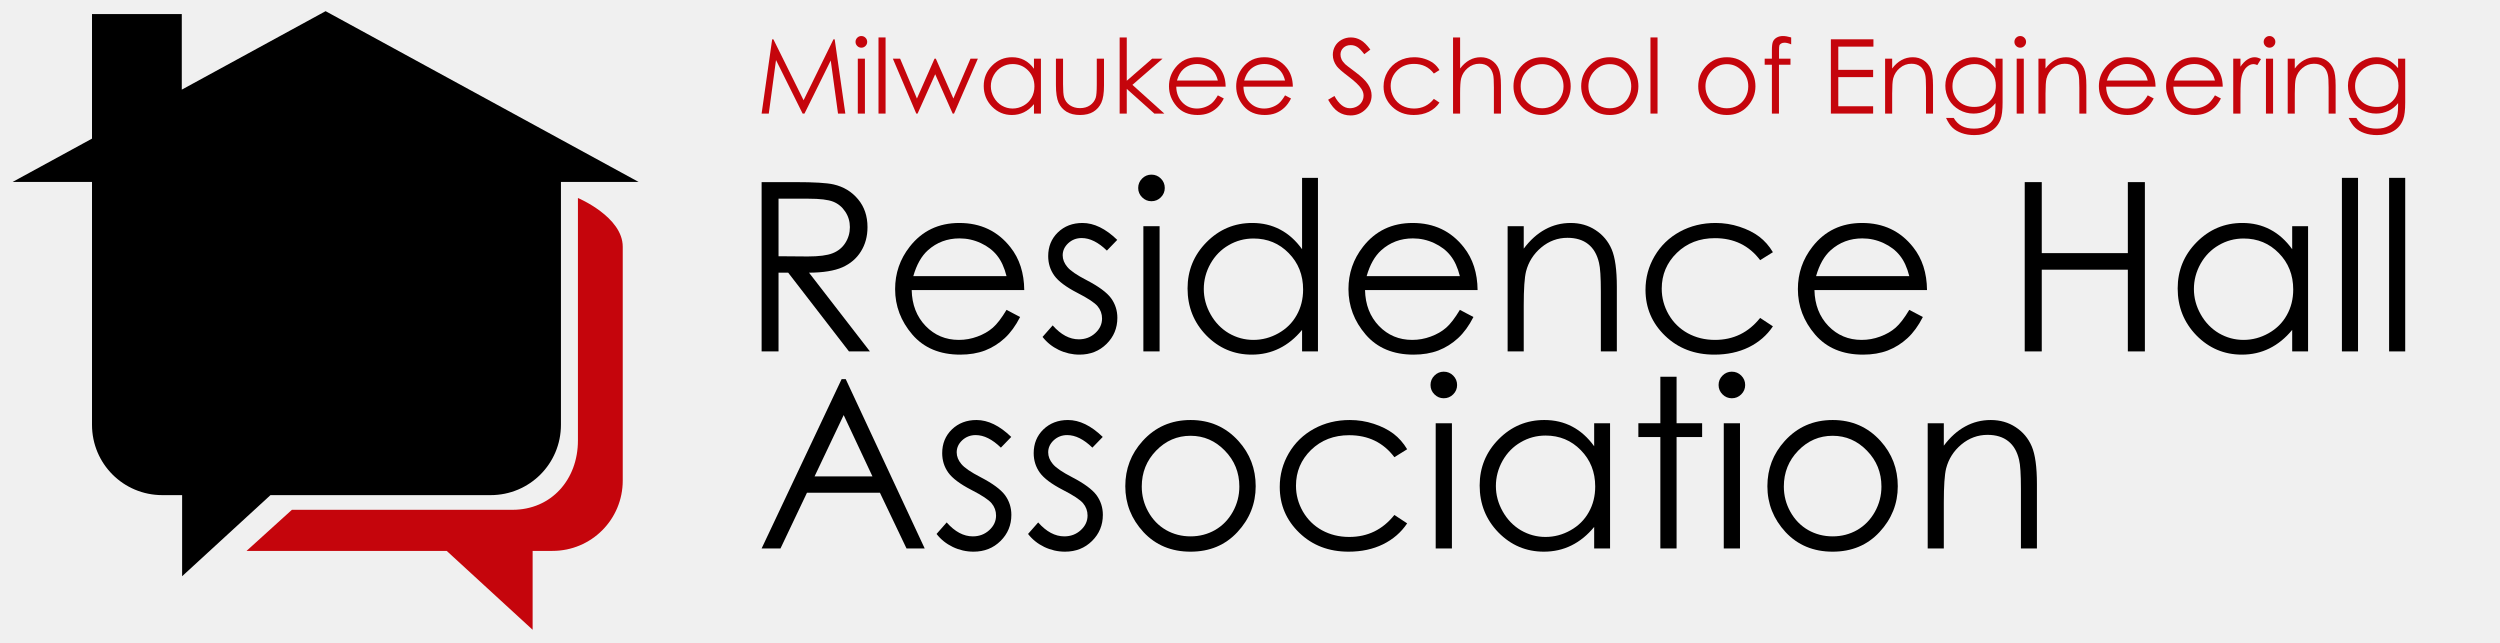
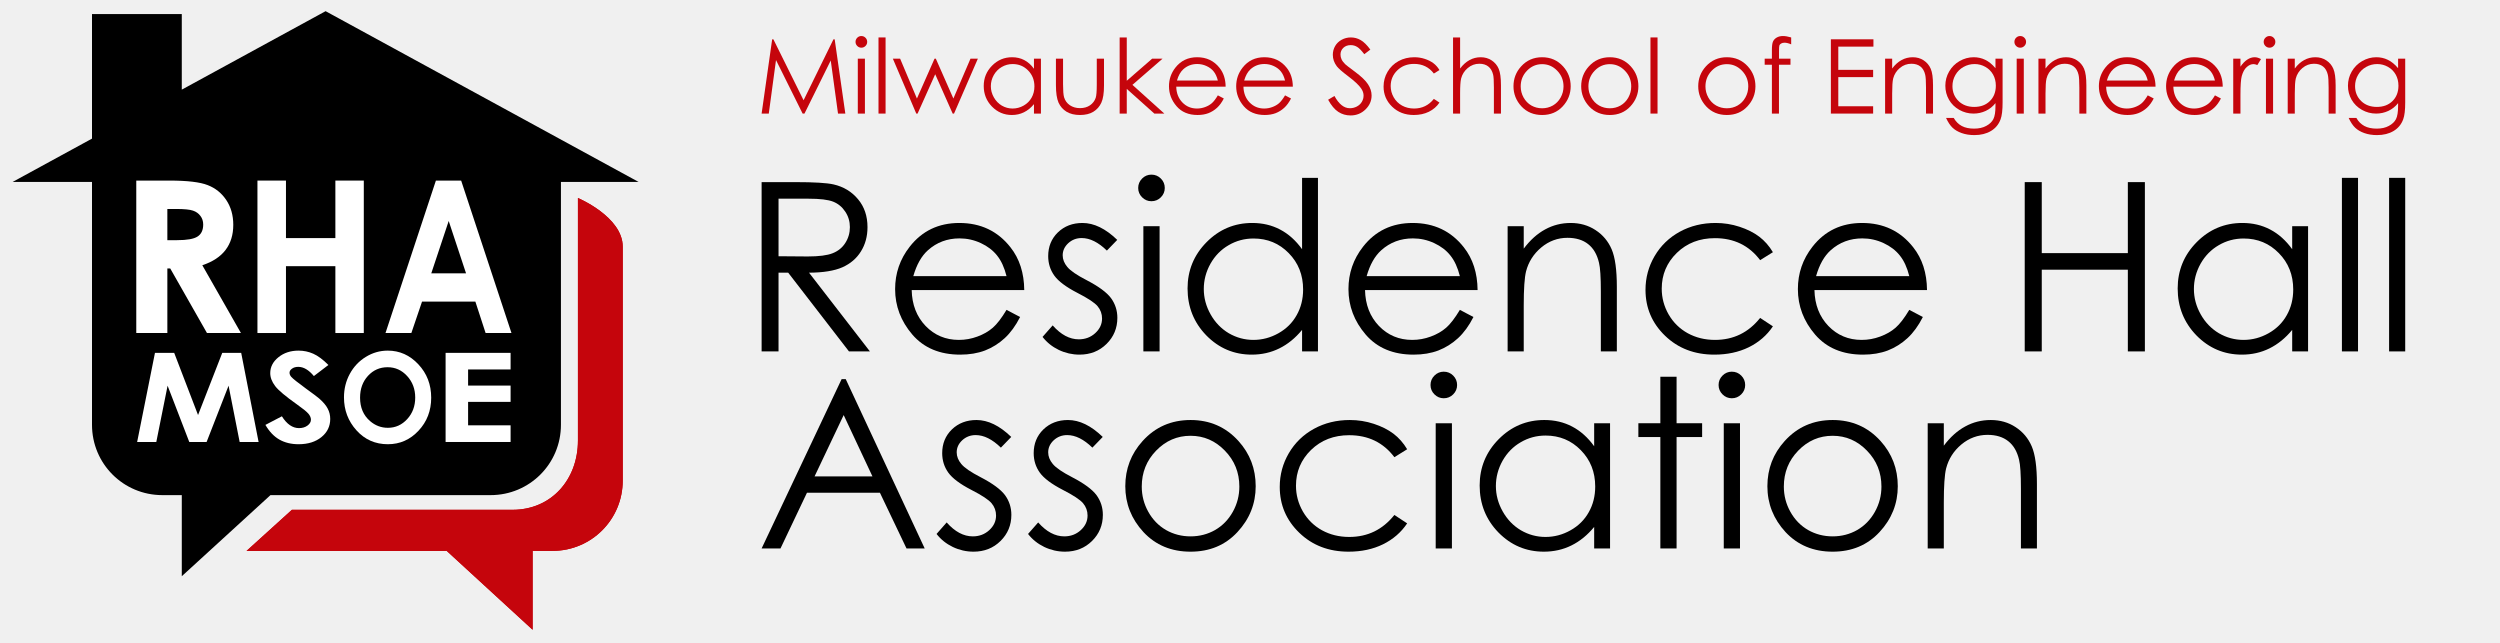
<svg xmlns="http://www.w3.org/2000/svg" version="1.1" width="1250" height="321.266" viewBox="0 0 1250 321.266" id="svg12">
  <defs id="defs16">
    <rect x="87.287" y="100.623" width="163.058" height="116.383" id="rect2840" />
  </defs>
-   <path id="rect1613" style="stroke:none;stroke-width:5;stroke-linecap:round;stroke-linejoin:round;stroke-miterlimit:4;stroke-dasharray:none;stroke-opacity:1" d="M 162.801,5.586 90.893,44.818 V 7.025 H 46.001 V 69.31 L 6.278,90.982 h 39.723 v 121.414 c 0,19.482 15.684,35.166 35.166,35.166 h 9.893 v 40.549 l 44.172,-40.549 h 110.07 c 19.482,0 35.168,-15.684 35.168,-35.166 V 90.982 h 38.854 z" />
+   <g id="g1138" transform="translate(-295.4048,-365.8495)">
+     <path id="rect1613-5" style="stroke:none;stroke-width:5;stroke-linecap:round;stroke-linejoin:round;stroke-miterlimit:4;stroke-dasharray:none;stroke-opacity:1" d="m 458.206,371.435 -71.908,39.232 1.7e-4,-37.793 h -44.893 v 62.285 l -39.723,21.672 h 39.723 v 121.414 c 0,19.482 15.684,35.166 35.166,35.166 h 9.726 v 40.549 l 44.338,-40.549 h 110.07 c 19.482,0 35.168,-15.684 35.168,-35.166 V 456.832 h 38.854 z" />
+     <path d="" fill="#000000" id="path4-6" style="mix-blend-mode:normal;fill-rule:nonzero;stroke:none;stroke-width:1;stroke-linecap:butt;stroke-linejoin:miter;stroke-miterlimit:10;stroke-dasharray:none;stroke-dashoffset:0" />
+     <g id="g26574-4-46" transform="matrix(0.9775184,0,0,1.092441,327.4898,505.7003)">
+       <g aria-label="RHA" transform="matrix(2.582022,0,0,2.595164,-288.7932,-194.6765)" id="text2838-6-4" style="font-size:40px;line-height:1.25;font-family:'Brandon Grotesque';-inkscape-font-specification:'Brandon Grotesque, Normal';white-space:pre;shape-inside:url(#rect2840)" />
+     </g>
+     <g id="g4338" transform="matrix(0.9062819,0,0,0.9062819,318.1631,378.1498)" style="fill:#ffffff;fill-opacity:1;stroke:none;stroke-opacity:1">
+       <g id="g7365" style="fill:#ffffff;fill-opacity:1;stroke:none;stroke-opacity:1" transform="matrix(1.103529,0,0,1.103529,-21.72694,-8.698427)">
+         <g id="g33183" transform="matrix(0.922129,0,0,1,12.52634,88)" style="fill:#ffffff;fill-opacity:1;stroke:none;stroke-opacity:1">
+           <g id="g26574" transform="matrix(0.9775184,0,0,1.092441,10.85113,49.01521)" style="fill:#ffffff;fill-opacity:1;stroke:none;stroke-opacity:1">
+             <g aria-label="RHA" transform="matrix(2.582022,0,0,2.595164,-288.7932,-194.6765)" id="text2838" style="font-size:40px;line-height:1.25;font-family:'Brandon Grotesque';-inkscape-font-specification:'Brandon Grotesque, Normal';white-space:pre;shape-inside:url(#rect2840);fill:#ffffff;fill-opacity:1;stroke:none;stroke-opacity:1" />
+           </g>
+           <path d="m 67.109,83.994 h 10.422 l 12.933,31.078 13.123,-31.078 h 10.27 l 9.433,44.557 H 113.02 l -6.01,-28.14 -11.906,28.14 H 85.709 L 73.955,100.412 67.831,128.551 H 57.447 Z" style="font-weight:bold;font-size:67.803px;line-height:1.25;font-family:'Century Gothic';-inkscape-font-specification:'Century Gothic Bold';fill:#ffffff;fill-opacity:1;stroke:none;stroke-width:1.738;stroke-opacity:1" id="path4057" />
+           <path d="m 161.137,90.052 -7.874,5.543 q -4.146,-4.604 -8.444,-4.604 -2.092,0 -3.423,0.909 -1.331,0.878 -1.331,1.999 0,1.121 0.951,2.12 1.293,1.333 7.798,5.725 6.086,4.059 7.379,5.119 3.233,2.605 4.564,4.998 1.369,2.363 1.369,5.18 0,5.483 -4.755,9.057 -4.755,3.574 -12.4,3.574 -5.972,0 -10.422,-2.332 -4.412,-2.332 -7.569,-7.33 l 8.939,-4.301 q 4.032,5.907 9.281,5.907 2.739,0 4.603,-1.272 1.864,-1.272 1.864,-2.938 0,-1.515 -1.407,-3.029 -1.407,-1.515 -6.2,-4.634 -9.129,-5.937 -11.792,-9.148 -2.663,-3.241 -2.663,-6.452 0,-4.634 4.412,-7.936 4.45,-3.332 10.955,-3.332 4.184,0 7.95,1.545 3.804,1.545 8.216,5.634 z" style="font-weight:bold;font-size:67.803px;line-height:1.25;font-family:'Century Gothic';-inkscape-font-specification:'Century Gothic Bold';fill:#ffffff;fill-opacity:1;stroke:none;stroke-width:1.738;stroke-opacity:1" id="path4059" />
+           <path d="m 193.318,82.873 q 9.656,0 16.588,6.846 6.963,6.846 6.963,16.69 0,9.754 -6.87,16.508 -6.84,6.755 -16.619,6.755 -10.244,0 -17.021,-6.936 -6.778,-6.937 -6.778,-16.478 0,-6.391 3.157,-11.753 3.157,-5.361 8.665,-8.481 5.54,-3.15 11.915,-3.15 z m -0.093,8.3 q -6.313,0 -10.615,4.301 -4.302,4.301 -4.302,10.935 0,7.391 5.416,11.692 4.209,3.362 9.656,3.362 6.159,0 10.491,-4.362 4.333,-4.362 4.333,-10.753 0,-6.361 -4.364,-10.753 -4.364,-4.422 -10.615,-4.422 z" style="font-weight:bold;font-size:67.803px;line-height:1.25;font-family:'Century Gothic';-inkscape-font-specification:'Century Gothic Bold';fill:#ffffff;fill-opacity:1;stroke:none;stroke-width:1.568;stroke-opacity:1" id="path4061" />
+           <path d="m 224.676,83.994 h 35.24 v 8.3 H 236.876 v 8.057 h 23.04 v 8.148 H 236.876 v 11.722 h 23.04 v 8.33 h -35.24 z" style="font-weight:bold;font-size:67.803px;line-height:1.25;font-family:'Century Gothic';-inkscape-font-specification:'Century Gothic Bold';fill:#ffffff;fill-opacity:1;stroke:none;stroke-width:1.867;stroke-opacity:1" id="path4063" />
+         </g>
+         <g aria-label="RHA" id="text5828" style="font-weight:bold;font-size:106.114px;line-height:1.25;font-family:'Century Gothic';-inkscape-font-specification:'Century Gothic Bold';fill:#ffffff;fill-opacity:1;stroke:none;stroke-width:2.653;stroke-opacity:1" transform="matrix(0.9690015,0,0,1,3.25386,-28)">
+           <g id="g7393" transform="translate(0,-28)" style="fill:#ffffff;fill-opacity:1;stroke:none;stroke-opacity:1">
+             <path d="m 63.785,141.861 h 17.007 q 13.972,0 19.871,2.28 5.955,2.228 9.563,7.461 3.608,5.233 3.608,12.383 0,7.513 -4.008,12.591 -3.951,5.026 -11.968,7.617 l 19.928,33.886 h -17.523 L 81.308,185.799 h -1.489 v 32.28 H 63.785 Z m 16.034,29.793 h 5.039 q 7.673,0 10.537,-1.813 2.92,-1.813 2.92,-6.01 0,-2.487 -1.432,-4.301 -1.432,-1.865 -3.837,-2.642 -2.405,-0.829 -8.819,-0.829 h -4.409 z" id="path7329" style="fill:#ffffff;fill-opacity:1;stroke:none;stroke-width:2.789;stroke-opacity:1" />
+             <path d="m 126.303,141.861 h 14.715 v 28.756 h 25.492 v -28.756 h 14.663 v 76.218 h -14.663 v -33.42 h -25.492 v 33.42 h -14.715 z" id="path7331" style="fill:#ffffff;fill-opacity:1;stroke:none;stroke-opacity:1" />
+             <path d="m 218.375,141.861 h 13.028 l 25.963,76.218 h -13.349 l -5.275,-15.699 h -27.523 l -5.505,15.699 h -13.349 z m 6.606,20.207 -8.991,26.166 h 17.936 z" id="path7333" style="fill:#ffffff;fill-opacity:1;stroke:none;stroke-width:2.496;stroke-opacity:1" />
+           </g>
+         </g>
+       </g>
+     </g>
+     <path id="path1646-17-7-3" style="fill:#c5050c;fill-opacity:1;stroke:none;stroke-width:5" d="m 584.37,464.849 v 121.283 c 0,19.482 -13.278,34.621 -32.76,34.621 H 441.353 l -22.672,20.547 h 100.076 l 42.963,39.439 v -39.439 h 9.891 c 19.482,0 35.166,-15.686 35.166,-35.168 V 489.22 c 0,-14.971 -22.406,-24.371 -22.406,-24.371 z" />
+   </g>
  <path d="" fill="#000000" id="path4-49" style="mix-blend-mode:normal;fill-rule:nonzero;stroke:none;stroke-width:1;stroke-linecap:butt;stroke-linejoin:miter;stroke-miterlimit:10;stroke-dasharray:none;stroke-dashoffset:0" />
  <g id="g26574-4-0" transform="matrix(0.9775184,0,0,1.092441,40.085,139.8508)">
    <g aria-label="RHA" transform="matrix(2.582022,0,0,2.595164,-288.7932,-194.6765)" id="text2838-6-3" style="font-size:40px;line-height:1.25;font-family:'Brandon Grotesque';-inkscape-font-specification:'Brandon Grotesque, Normal';white-space:pre;shape-inside:url(#rect2840)" />
  </g>
  <path id="path1646-17-7" style="fill:#c5050c;fill-opacity:1;stroke:none;stroke-width:5" d="m 288.965,99 v 121.283 c 0,19.482 -13.278,34.621 -32.76,34.621 H 145.948 l -22.672,20.547 h 100.076 l 42.963,39.439 v -39.439 h 9.891 c 19.482,0 35.166,-15.686 35.166,-35.168 V 123.371 c 0,-14.971 -22.406,-24.371 -22.406,-24.371 z" />
  <path d="" fill="#000000" id="path4" style="mix-blend-mode:normal;fill-rule:nonzero;stroke:none;stroke-width:1;stroke-linecap:butt;stroke-linejoin:miter;stroke-miterlimit:10;stroke-dasharray:none;stroke-dashoffset:0" />
  <g id="g26574-4" transform="matrix(0.9775184,0,0,1.092441,31.30864,133.0775)">
    <g aria-label="RHA" transform="matrix(2.582022,0,0,2.595164,-288.7932,-194.6765)" id="text2838-6" style="font-size:40px;line-height:1.25;font-family:'Brandon Grotesque';-inkscape-font-specification:'Brandon Grotesque, Normal';white-space:pre;shape-inside:url(#rect2840)" />
  </g>
  <g aria-label="Milwaukee School of Engineering" id="text1473" style="font-size:61.333px;line-height:1.25;font-family:'Century Gothic';-inkscape-font-specification:'Century Gothic';fill:#c5050c" transform="matrix(0.8429862,0,0,0.8429862,58.76689,6.200306)">
    <path d="m 382.024,60.013 6.259,-44.053 h 0.719 l 17.909,36.147 17.729,-36.147 h 0.719 l 6.319,44.053 h -4.342 l -4.312,-31.505 -15.573,31.505 h -1.108 L 390.559,28.269 386.277,60.013 Z" id="path20" />
    <path d="m 441.171,14.013 q 1.438,0 2.456,1.018 1.018,1.018 1.018,2.456 0,1.408 -1.018,2.426 -1.018,1.018 -2.456,1.018 -1.408,0 -2.426,-1.018 -1.018,-1.018 -1.018,-2.426 0,-1.438 1.018,-2.456 1.018,-1.018 2.426,-1.018 z m -2.096,13.417 h 4.223 v 32.583 h -4.223 z" id="path22" />
    <path d="m 451.354,14.852 h 4.193 v 45.161 h -4.193 z" id="path24" />
    <path d="m 459.859,27.43 h 4.312 l 9.973,23.659 10.452,-23.659 h 0.749 l 10.422,23.659 10.152,-23.659 h 4.372 l -14.135,32.583 h -0.809 L 484.985,36.684 474.533,60.013 h -0.779 z" id="path26" />
    <path d="m 547.696,27.43 v 32.583 h -4.133 v -5.6 q -2.635,3.204 -5.93,4.822 -3.264,1.617 -7.158,1.617 -6.918,0 -11.829,-5.001 -4.882,-5.031 -4.882,-12.219 0,-7.038 4.941,-12.039 4.941,-5.001 11.889,-5.001 4.013,0 7.247,1.707 3.264,1.707 5.72,5.121 v -5.99 z m -16.771,3.204 q -3.504,0 -6.469,1.737 -2.965,1.707 -4.732,4.822 -1.737,3.115 -1.737,6.589 0,3.444 1.767,6.589 1.767,3.145 4.732,4.911 2.995,1.737 6.409,1.737 3.444,0 6.529,-1.737 3.085,-1.737 4.732,-4.702 1.677,-2.965 1.677,-6.678 0,-5.66 -3.743,-9.464 -3.714,-3.803 -9.164,-3.803 z" id="path28" />
    <path d="m 556.591,27.43 h 4.223 v 15.214 q 0,5.57 0.599,7.667 0.898,2.995 3.414,4.732 2.546,1.737 6.049,1.737 3.504,0 5.93,-1.677 2.456,-1.707 3.384,-4.462 0.629,-1.887 0.629,-7.996 V 27.43 h 4.283 v 15.992 q 0,6.738 -1.587,10.152 -1.557,3.414 -4.732,5.361 -3.145,1.917 -7.906,1.917 -4.762,0 -7.966,-1.917 -3.174,-1.947 -4.762,-5.391 -1.557,-3.474 -1.557,-10.422 z" id="path30" />
    <path d="m 594.385,14.852 h 4.223 V 40.547 L 613.671,27.43 h 6.169 l -17.879,15.543 18.927,17.04 h -5.93 L 598.607,45.369 v 14.645 h -4.223 z" id="path32" />
    <path d="m 652.633,49.202 3.534,1.857 q -1.737,3.414 -4.013,5.51 -2.276,2.096 -5.121,3.204 -2.845,1.078 -6.439,1.078 -7.966,0 -12.458,-5.211 -4.492,-5.241 -4.492,-11.829 0,-6.199 3.803,-11.051 4.822,-6.169 12.908,-6.169 8.326,0 13.297,6.319 3.534,4.462 3.594,11.141 h -29.289 q 0.12,5.69 3.624,9.344 3.504,3.624 8.655,3.624 2.486,0 4.822,-0.868 2.366,-0.868 4.013,-2.306 1.647,-1.438 3.564,-4.642 z m 0,-8.775 q -0.839,-3.354 -2.456,-5.361 -1.587,-2.007 -4.223,-3.234 -2.635,-1.228 -5.54,-1.228 -4.792,0 -8.236,3.085 -2.516,2.246 -3.803,6.738 z" id="path34" />
    <path d="m 692.494,49.202 3.534,1.857 q -1.737,3.414 -4.013,5.51 -2.276,2.096 -5.121,3.204 -2.845,1.078 -6.439,1.078 -7.966,0 -12.458,-5.211 -4.492,-5.241 -4.492,-11.829 0,-6.199 3.803,-11.051 4.822,-6.169 12.908,-6.169 8.326,0 13.297,6.319 3.534,4.462 3.594,11.141 H 667.817 q 0.12,5.69 3.624,9.344 3.504,3.624 8.655,3.624 2.486,0 4.822,-0.868 2.366,-0.868 4.013,-2.306 1.647,-1.438 3.564,-4.642 z m 0,-8.775 q -0.839,-3.354 -2.456,-5.361 -1.587,-2.007 -4.223,-3.234 -2.635,-1.228 -5.54,-1.228 -4.792,0 -8.236,3.085 -2.516,2.246 -3.803,6.738 z" id="path36" />
    <path d="m 718.04,51.808 3.743,-2.246 q 3.953,7.277 9.134,7.277 2.216,0 4.163,-1.018 1.947,-1.048 2.965,-2.785 1.018,-1.737 1.018,-3.684 0,-2.216 -1.497,-4.342 -2.066,-2.935 -7.547,-7.068 -5.51,-4.163 -6.858,-6.02 -2.336,-3.115 -2.336,-6.738 0,-2.875 1.378,-5.241 1.378,-2.366 3.863,-3.714 2.516,-1.378 5.451,-1.378 3.115,0 5.81,1.557 2.725,1.527 5.75,5.66 l -3.594,2.725 q -2.486,-3.294 -4.253,-4.342 -1.737,-1.048 -3.803,-1.048 -2.665,0 -4.372,1.617 -1.677,1.617 -1.677,3.983 0,1.437 0.599,2.785 0.599,1.348 2.186,2.935 0.868,0.839 5.69,4.402 5.72,4.223 7.846,7.517 2.126,3.294 2.126,6.618 0,4.792 -3.654,8.326 -3.624,3.534 -8.835,3.534 -4.013,0 -7.277,-2.126 -3.264,-2.156 -6.02,-7.187 z" id="path38" />
    <path d="m 784.075,34.198 -3.324,2.066 q -4.312,-5.72 -11.77,-5.72 -5.96,0 -9.913,3.833 -3.923,3.833 -3.923,9.314 0,3.564 1.797,6.708 1.827,3.145 4.971,4.882 3.174,1.737 7.098,1.737 7.188,0 11.74,-5.72 l 3.324,2.186 q -2.336,3.504 -6.289,5.451 -3.923,1.917 -8.954,1.917 -7.727,0 -12.818,-4.911 -5.091,-4.911 -5.091,-11.949 0,-4.732 2.366,-8.775 2.396,-4.073 6.559,-6.349 4.163,-2.276 9.314,-2.276 3.234,0 6.229,0.988 3.025,0.988 5.121,2.576 2.096,1.587 3.564,4.043 z" id="path40" />
    <path d="m 792.131,14.852 h 4.193 v 18.418 q 2.546,-3.354 5.6,-5.001 3.055,-1.677 6.618,-1.677 3.654,0 6.469,1.857 2.845,1.857 4.193,5.001 1.348,3.115 1.348,9.793 v 16.771 h -4.193 v -15.543 q 0,-5.63 -0.449,-7.517 -0.779,-3.234 -2.845,-4.852 -2.036,-1.647 -5.361,-1.647 -3.803,0 -6.828,2.516 -2.995,2.516 -3.953,6.229 -0.599,2.396 -0.599,8.865 v 11.949 h -4.193 z" id="path42" />
    <path d="m 844.959,26.592 q 7.517,0 12.458,5.451 4.492,4.971 4.492,11.77 0,6.828 -4.762,11.949 -4.732,5.091 -12.189,5.091 -7.487,0 -12.249,-5.091 -4.732,-5.121 -4.732,-11.949 0,-6.768 4.492,-11.74 4.941,-5.48 12.488,-5.48 z m 0,4.103 q -5.211,0 -8.954,3.863 -3.743,3.863 -3.743,9.344 0,3.534 1.707,6.589 1.707,3.055 4.612,4.732 2.905,1.647 6.379,1.647 3.474,0 6.379,-1.647 2.905,-1.677 4.612,-4.732 1.707,-3.055 1.707,-6.589 0,-5.48 -3.773,-9.344 -3.743,-3.863 -8.924,-3.863 z" id="path44" />
    <path d="m 885.119,26.592 q 7.517,0 12.458,5.451 4.492,4.971 4.492,11.77 0,6.828 -4.762,11.949 -4.732,5.091 -12.189,5.091 -7.487,0 -12.249,-5.091 -4.732,-5.121 -4.732,-11.949 0,-6.768 4.492,-11.74 4.941,-5.48 12.488,-5.48 z m 0,4.103 q -5.211,0 -8.954,3.863 -3.743,3.863 -3.743,9.344 0,3.534 1.707,6.589 1.707,3.055 4.612,4.732 2.905,1.647 6.379,1.647 3.474,0 6.379,-1.647 2.905,-1.677 4.612,-4.732 1.707,-3.055 1.707,-6.589 0,-5.48 -3.773,-9.344 -3.743,-3.863 -8.924,-3.863 z" id="path46" />
    <path d="m 909.227,14.852 h 4.193 v 45.161 h -4.193 z" id="path48" />
    <path d="m 954.538,26.592 q 7.517,0 12.458,5.451 4.492,4.971 4.492,11.77 0,6.828 -4.762,11.949 -4.732,5.091 -12.189,5.091 -7.487,0 -12.249,-5.091 -4.732,-5.121 -4.732,-11.949 0,-6.768 4.492,-11.74 4.941,-5.48 12.488,-5.48 z m 0,4.103 q -5.211,0 -8.954,3.863 -3.743,3.863 -3.743,9.344 0,3.534 1.707,6.589 1.707,3.055 4.612,4.732 2.905,1.647 6.379,1.647 3.474,0 6.379,-1.647 2.905,-1.677 4.612,-4.732 1.707,-3.055 1.707,-6.589 0,-5.48 -3.773,-9.344 -3.743,-3.863 -8.924,-3.863 z" id="path50" />
    <path d="m 992.692,14.852 v 4.103 q -2.306,-0.988 -3.953,-0.988 -1.228,0 -2.036,0.509 -0.809,0.479 -1.018,1.138 -0.21,0.629 -0.21,3.414 v 4.402 h 6.798 v 3.594 h -6.828 v 28.99 h -4.193 V 31.024 h -4.283 v -3.594 h 4.283 v -5.091 q 0,-3.504 0.629,-5.001 0.659,-1.497 2.186,-2.396 1.557,-0.928 3.743,-0.928 2.036,0 4.881,0.839 z" id="path52" />
    <path d="m 1016.231,15.96 h 25.246 v 4.342 h -20.844 v 13.776 h 20.664 v 4.312 h -20.664 V 55.671 h 20.664 v 4.342 h -25.066 z" id="path54" />
    <path d="m 1048.395,27.43 h 4.193 v 5.84 q 2.516,-3.354 5.57,-5.001 3.055,-1.677 6.649,-1.677 3.654,0 6.469,1.857 2.845,1.857 4.193,5.001 1.348,3.145 1.348,9.793 v 16.771 h -4.163 v -15.543 q 0,-5.63 -0.479,-7.517 -0.749,-3.234 -2.815,-4.852 -2.066,-1.647 -5.391,-1.647 -3.803,0 -6.828,2.516 -2.995,2.516 -3.953,6.229 -0.599,2.426 -0.599,8.865 v 11.949 h -4.193 z" id="path56" />
    <path d="m 1113.861,27.43 h 4.223 v 25.965 q 0,6.858 -1.198,10.033 -1.647,4.492 -5.72,6.918 -4.073,2.426 -9.793,2.426 -4.193,0 -7.547,-1.198 -3.324,-1.168 -5.42,-3.174 -2.096,-1.977 -3.863,-5.81 h 4.552 q 1.857,3.234 4.792,4.792 2.935,1.557 7.277,1.557 4.282,0 7.217,-1.617 2.965,-1.587 4.223,-4.013 1.258,-2.426 1.258,-7.816 V 53.814 q -2.366,2.995 -5.78,4.612 -3.414,1.587 -7.247,1.587 -4.492,0 -8.445,-2.216 -3.953,-2.246 -6.109,-6.02 -2.156,-3.773 -2.156,-8.296 0,-4.522 2.246,-8.415 2.246,-3.923 6.199,-6.199 3.983,-2.276 8.385,-2.276 3.654,0 6.798,1.527 3.175,1.497 6.109,4.971 z m -12.368,3.204 q -3.564,0 -6.619,1.737 -3.055,1.707 -4.792,4.762 -1.737,3.025 -1.737,6.559 0,5.361 3.594,8.865 3.594,3.504 9.314,3.504 5.78,0 9.284,-3.474 3.534,-3.474 3.534,-9.134 0,-3.684 -1.617,-6.559 -1.617,-2.905 -4.582,-4.582 -2.965,-1.677 -6.379,-1.677 z" id="path58" />
    <path d="m 1128.535,14.013 q 1.438,0 2.456,1.018 1.018,1.018 1.018,2.456 0,1.408 -1.018,2.426 -1.018,1.018 -2.456,1.018 -1.407,0 -2.426,-1.018 -1.018,-1.018 -1.018,-2.426 0,-1.438 1.018,-2.456 1.018,-1.018 2.426,-1.018 z m -2.096,13.417 h 4.223 v 32.583 h -4.223 z" id="path60" />
    <path d="m 1139.347,27.43 h 4.193 v 5.84 q 2.516,-3.354 5.57,-5.001 3.055,-1.677 6.649,-1.677 3.654,0 6.469,1.857 2.845,1.857 4.193,5.001 1.348,3.145 1.348,9.793 v 16.771 h -4.163 v -15.543 q 0,-5.63 -0.479,-7.517 -0.749,-3.234 -2.815,-4.852 -2.066,-1.647 -5.391,-1.647 -3.803,0 -6.828,2.516 -2.995,2.516 -3.953,6.229 -0.599,2.426 -0.599,8.865 v 11.949 h -4.193 z" id="path62" />
    <path d="m 1204.184,49.202 3.534,1.857 q -1.737,3.414 -4.013,5.51 -2.276,2.096 -5.121,3.204 -2.845,1.078 -6.439,1.078 -7.966,0 -12.458,-5.211 -4.492,-5.241 -4.492,-11.829 0,-6.199 3.803,-11.051 4.822,-6.169 12.908,-6.169 8.325,0 13.297,6.319 3.534,4.462 3.594,11.141 h -29.289 q 0.12,5.69 3.624,9.344 3.504,3.624 8.655,3.624 2.486,0 4.822,-0.868 2.366,-0.868 4.013,-2.306 1.647,-1.438 3.564,-4.642 z m 0,-8.775 q -0.839,-3.354 -2.456,-5.361 -1.587,-2.007 -4.223,-3.234 -2.635,-1.228 -5.54,-1.228 -4.792,0 -8.236,3.085 -2.516,2.246 -3.803,6.738 z" id="path64" />
    <path d="m 1244.044,49.202 3.534,1.857 q -1.737,3.414 -4.013,5.51 -2.276,2.096 -5.121,3.204 -2.845,1.078 -6.439,1.078 -7.966,0 -12.458,-5.211 -4.492,-5.241 -4.492,-11.829 0,-6.199 3.803,-11.051 4.822,-6.169 12.908,-6.169 8.325,0 13.297,6.319 3.534,4.462 3.594,11.141 h -29.289 q 0.12,5.69 3.624,9.344 3.504,3.624 8.655,3.624 2.486,0 4.822,-0.868 2.366,-0.868 4.013,-2.306 1.647,-1.438 3.564,-4.642 z m 0,-8.775 q -0.839,-3.354 -2.456,-5.361 -1.587,-2.007 -4.223,-3.234 -2.635,-1.228 -5.54,-1.228 -4.792,0 -8.236,3.085 -2.516,2.246 -3.803,6.738 z" id="path66" />
    <path d="m 1254.886,27.43 h 4.282 v 4.762 q 1.917,-2.815 4.043,-4.193 2.126,-1.408 4.432,-1.408 1.737,0 3.713,1.108 l -2.186,3.534 q -1.318,-0.569 -2.216,-0.569 -2.096,0 -4.043,1.737 -1.947,1.707 -2.965,5.331 -0.779,2.785 -0.779,11.26 v 11.021 h -4.282 z" id="path68" />
    <path d="m 1276.388,14.013 q 1.438,0 2.456,1.018 1.018,1.018 1.018,2.456 0,1.408 -1.018,2.426 -1.018,1.018 -2.456,1.018 -1.407,0 -2.426,-1.018 -1.018,-1.018 -1.018,-2.426 0,-1.438 1.018,-2.456 1.018,-1.018 2.426,-1.018 z m -2.096,13.417 h 4.223 v 32.583 h -4.223 z" id="path70" />
    <path d="m 1287.199,27.43 h 4.193 v 5.84 q 2.516,-3.354 5.57,-5.001 3.055,-1.677 6.648,-1.677 3.654,0 6.469,1.857 2.845,1.857 4.193,5.001 1.348,3.145 1.348,9.793 v 16.771 h -4.163 v -15.543 q 0,-5.63 -0.479,-7.517 -0.749,-3.234 -2.815,-4.852 -2.066,-1.647 -5.391,-1.647 -3.803,0 -6.828,2.516 -2.995,2.516 -3.953,6.229 -0.599,2.426 -0.599,8.865 v 11.949 h -4.193 z" id="path72" />
    <path d="m 1352.666,27.43 h 4.223 v 25.965 q 0,6.858 -1.198,10.033 -1.647,4.492 -5.72,6.918 -4.073,2.426 -9.793,2.426 -4.193,0 -7.547,-1.198 -3.324,-1.168 -5.421,-3.174 -2.096,-1.977 -3.863,-5.81 h 4.552 q 1.857,3.234 4.792,4.792 2.935,1.557 7.277,1.557 4.283,0 7.218,-1.617 2.965,-1.587 4.223,-4.013 1.258,-2.426 1.258,-7.816 V 53.814 q -2.366,2.995 -5.78,4.612 -3.414,1.587 -7.247,1.587 -4.492,0 -8.445,-2.216 -3.953,-2.246 -6.109,-6.02 -2.156,-3.773 -2.156,-8.296 0,-4.522 2.246,-8.415 2.246,-3.923 6.199,-6.199 3.983,-2.276 8.385,-2.276 3.654,0 6.798,1.527 3.174,1.497 6.109,4.971 z m -12.368,3.204 q -3.564,0 -6.619,1.737 -3.055,1.707 -4.792,4.762 -1.737,3.025 -1.737,6.559 0,5.361 3.594,8.865 3.594,3.504 9.314,3.504 5.78,0 9.284,-3.474 3.534,-3.474 3.534,-9.134 0,-3.684 -1.617,-6.559 -1.617,-2.905 -4.582,-4.582 -2.965,-1.677 -6.379,-1.677 z" id="path74" />
  </g>
  <g aria-label="Residence Hall" id="text1473-3" style="font-size:128px;line-height:1.25;font-family:'Century Gothic';-inkscape-font-specification:'Century Gothic'" transform="matrix(0.9207161,0,0,0.9207161,30.19155,13.45617)">
    <path d="m 380.808,84.284 h 18.312 q 15.312,0 20.75,1.25 8.188,1.875 13.312,8.062 5.125,6.125 5.125,15.125 0,7.5 -3.562,13.188 -3.5,5.688 -10.062,8.625 -6.562,2.875 -18.125,2.938 l 33.062,42.75 h -11.375 l -33,-42.75 h -5.25 v 42.75 h -9.188 z m 9.188,9 v 31.25 l 15.812,0.125 q 9.188,0 13.562,-1.75 4.438,-1.75 6.875,-5.562 2.5,-3.875 2.5,-8.625 0,-4.625 -2.5,-8.375 -2.5,-3.812 -6.562,-5.437 -4.062,-1.625 -13.5,-1.625 z" id="path77" />
    <path d="m 513.808,153.659 7.375,3.875 q -3.625,7.125 -8.375,11.5 -4.75,4.375 -10.688,6.688 -5.938,2.25 -13.438,2.25 -16.625,0 -26,-10.875 -9.375,-10.938 -9.375,-24.688 0,-12.938 7.938,-23.062 10.062,-12.875 26.938,-12.875 17.375,0 27.75,13.188 7.375,9.312 7.5,23.25 h -61.125 q 0.25,11.875 7.562,19.5 7.312,7.562 18.062,7.562 5.188,0 10.062,-1.812 4.938,-1.812 8.375,-4.812 3.438,-3 7.438,-9.688 z m 0,-18.312 q -1.75,-7 -5.125,-11.188 -3.312,-4.188 -8.812,-6.75 -5.5,-2.562 -11.562,-2.562 -10,0 -17.188,6.438 -5.25,4.688 -7.938,14.062 z" id="path79" />
    <path d="m 573.933,115.659 -5.625,5.812 q -7,-6.812 -13.688,-6.812 -4.25,0 -7.312,2.812 -3,2.812 -3,6.562 0,3.312 2.5,6.312 2.5,3.062 10.5,7.188 9.75,5.062 13.25,9.75 3.438,4.75 3.438,10.688 0,8.375 -5.875,14.188 -5.875,5.812 -14.688,5.812 -5.875,0 -11.25,-2.562 -5.312,-2.562 -8.812,-7.062 l 5.5,-6.25 q 6.688,7.562 14.188,7.562 5.25,0 8.938,-3.375 3.688,-3.375 3.688,-7.938 0,-3.75 -2.438,-6.688 -2.438,-2.875 -11,-7.25 -9.188,-4.75 -12.5,-9.375 -3.312,-4.625 -3.312,-10.562 0,-7.75 5.25,-12.875 5.312,-5.125 13.375,-5.125 9.375,0 18.875,9.188 z" id="path81" />
    <path d="m 592.496,80.221 q 3,0 5.125,2.125 2.125,2.125 2.125,5.125 0,2.938 -2.125,5.062 -2.125,2.125 -5.125,2.125 -2.938,0 -5.062,-2.125 -2.125,-2.125 -2.125,-5.062 0,-3 2.125,-5.125 2.125,-2.125 5.062,-2.125 z m -4.375,28 h 8.812 v 68 h -8.812 z" id="path83" />
    <path d="m 682.933,81.971 v 94.25 h -8.625 v -11.688 q -5.5,6.688 -12.375,10.062 -6.812,3.375 -14.938,3.375 -14.438,0 -24.688,-10.438 -10.188,-10.5 -10.188,-25.5 0,-14.688 10.312,-25.125 10.312,-10.438 24.812,-10.438 8.375,0 15.125,3.562 6.812,3.562 11.938,10.688 V 81.971 Z m -35,32.937 q -7.312,0 -13.5,3.625 -6.188,3.562 -9.875,10.062 -3.625,6.5 -3.625,13.75 0,7.188 3.688,13.75 3.688,6.562 9.875,10.25 6.25,3.625 13.375,3.625 7.188,0 13.625,-3.625 6.438,-3.625 9.875,-9.812 3.5,-6.188 3.5,-13.938 0,-11.812 -7.812,-19.75 -7.75,-7.938 -19.125,-7.938 z" id="path85" />
    <path d="m 759.996,153.659 7.375,3.875 q -3.625,7.125 -8.375,11.5 -4.75,4.375 -10.688,6.688 -5.938,2.25 -13.438,2.25 -16.625,0 -26,-10.875 -9.375,-10.938 -9.375,-24.688 0,-12.938 7.938,-23.062 10.062,-12.875 26.938,-12.875 17.375,0 27.75,13.188 7.375,9.312 7.5,23.25 h -61.125 q 0.25,11.875 7.562,19.5 7.312,7.562 18.062,7.562 5.188,0 10.062,-1.812 4.938,-1.812 8.375,-4.812 3.438,-3 7.438,-9.688 z m 0,-18.312 q -1.75,-7 -5.125,-11.188 -3.312,-4.188 -8.812,-6.75 -5.5,-2.562 -11.562,-2.562 -10,0 -17.188,6.438 -5.25,4.688 -7.938,14.062 z" id="path87" />
    <path d="m 785.933,108.221 h 8.75 v 12.188 q 5.25,-7 11.625,-10.438 6.375,-3.5 13.875,-3.5 7.625,0 13.5,3.875 5.938,3.875 8.75,10.438 2.812,6.562 2.812,20.438 v 35 h -8.688 v -32.438 q 0,-11.75 -1,-15.688 -1.562,-6.75 -5.875,-10.125 -4.312,-3.438 -11.25,-3.438 -7.938,0 -14.25,5.25 -6.25,5.25 -8.25,13 -1.25,5.062 -1.25,18.5 v 24.938 h -8.75 z" id="path89" />
    <path d="m 929.996,122.346 -6.938,4.312 q -9,-11.938 -24.562,-11.938 -12.438,0 -20.688,8 -8.188,8 -8.188,19.438 0,7.438 3.75,14 3.812,6.562 10.375,10.188 6.625,3.625 14.812,3.625 15,0 24.5,-11.938 l 6.938,4.562 q -4.875,7.312 -13.125,11.375 -8.188,4 -18.688,4 -16.125,0 -26.75,-10.25 -10.625,-10.25 -10.625,-24.938 0,-9.875 4.938,-18.312 5,-8.5 13.688,-13.25 8.688,-4.75 19.438,-4.75 6.75,0 13,2.062 6.312,2.062 10.688,5.375 4.375,3.312 7.438,8.438 z" id="path91" />
    <path d="m 1004.058,153.659 7.375,3.875 q -3.625,7.125 -8.375,11.5 -4.75,4.375 -10.687,6.688 -5.938,2.25 -13.438,2.25 -16.625,0 -26,-10.875 -9.375,-10.938 -9.375,-24.688 0,-12.938 7.938,-23.062 10.062,-12.875 26.938,-12.875 17.375,0 27.75,13.188 7.375,9.312 7.5,23.25 h -61.125 q 0.25,11.875 7.562,19.5 7.312,7.562 18.062,7.562 5.188,0 10.062,-1.812 4.938,-1.812 8.375,-4.812 3.437,-3 7.437,-9.688 z m 0,-18.312 q -1.75,-7 -5.125,-11.188 -3.312,-4.188 -8.812,-6.75 -5.5,-2.562 -11.562,-2.562 -10,0 -17.188,6.438 -5.25,4.688 -7.938,14.062 z" id="path93" />
    <path d="m 1066.746,84.284 h 9.25 v 38.562 h 46.75 V 84.284 h 9.25 v 91.937 h -9.25 v -44.375 h -46.75 v 44.375 h -9.25 z" id="path95" />
    <path d="m 1220.621,108.221 v 68 h -8.625 v -11.688 q -5.5,6.688 -12.375,10.062 -6.812,3.375 -14.938,3.375 -14.438,0 -24.688,-10.438 -10.188,-10.5 -10.188,-25.5 0,-14.688 10.312,-25.125 10.312,-10.438 24.812,-10.438 8.375,0 15.125,3.562 6.812,3.562 11.938,10.688 v -12.5 z m -35,6.688 q -7.312,0 -13.5,3.625 -6.188,3.562 -9.875,10.062 -3.625,6.5 -3.625,13.75 0,7.188 3.688,13.75 3.688,6.562 9.875,10.25 6.25,3.625 13.375,3.625 7.188,0 13.625,-3.625 6.438,-3.625 9.875,-9.812 3.5,-6.188 3.5,-13.938 0,-11.812 -7.812,-19.75 -7.75,-7.938 -19.125,-7.938 z" id="path97" />
    <path d="m 1238.996,81.971 h 8.75 v 94.25 h -8.75 z" id="path99" />
    <path d="m 1264.621,81.971 h 8.75 v 94.25 h -8.75 z" id="path101" />
  </g>
  <g aria-label="Association" id="text1473-3-6" style="font-size:128px;line-height:1.25;font-family:'Century Gothic';-inkscape-font-specification:'Century Gothic'" transform="matrix(0.9207161,0,0,0.9207161,41.94106,14.83804)">
    <path d="m 413.735,189.788 42.875,91.938 h -9.875 l -14.438,-30.25 h -39.625 l -14.375,30.25 h -10.25 l 43.438,-91.938 z m -1.125,19.5 -15.812,33.312 h 31.438 z" id="path104" />
    <path d="m 503.61,221.163 -5.625,5.812 q -7,-6.812 -13.688,-6.812 -4.25,0 -7.312,2.812 -3,2.812 -3,6.562 0,3.312 2.5,6.312 2.5,3.062 10.5,7.188 9.75,5.062 13.25,9.75 3.438,4.75 3.438,10.688 0,8.375 -5.875,14.188 -5.875,5.812 -14.688,5.812 -5.875,0 -11.25,-2.562 -5.312,-2.562 -8.812,-7.062 l 5.5,-6.25 q 6.688,7.562 14.188,7.562 5.25,0 8.938,-3.375 3.688,-3.375 3.688,-7.938 0,-3.75 -2.438,-6.688 -2.438,-2.875 -11,-7.25 -9.188,-4.75 -12.5,-9.375 -3.312,-4.625 -3.312,-10.562 0,-7.75 5.25,-12.875 5.312,-5.125 13.375,-5.125 9.375,0 18.875,9.188 z" id="path106" />
    <path d="m 553.297,221.163 -5.625,5.812 q -7,-6.812 -13.688,-6.812 -4.25,0 -7.312,2.812 -3,2.812 -3,6.562 0,3.312 2.5,6.312 2.5,3.062 10.5,7.188 9.75,5.062 13.25,9.75 3.438,4.75 3.438,10.688 0,8.375 -5.875,14.188 -5.875,5.812 -14.688,5.812 -5.875,0 -11.25,-2.562 -5.312,-2.562 -8.812,-7.062 l 5.5,-6.25 q 6.688,7.562 14.188,7.562 5.25,0 8.938,-3.375 3.688,-3.375 3.688,-7.938 0,-3.75 -2.438,-6.688 -2.438,-2.875 -11,-7.25 -9.188,-4.75 -12.5,-9.375 -3.312,-4.625 -3.312,-10.562 0,-7.75 5.25,-12.875 5.312,-5.125 13.375,-5.125 9.375,0 18.875,9.188 z" id="path108" />
    <path d="m 600.985,211.976 q 15.688,0 26,11.375 9.375,10.375 9.375,24.562 0,14.25 -9.938,24.938 -9.875,10.625 -25.438,10.625 -15.625,0 -25.562,-10.625 -9.875,-10.688 -9.875,-24.938 0,-14.125 9.375,-24.5 10.312,-11.438 26.062,-11.438 z m 0,8.562 q -10.875,0 -18.688,8.062 -7.812,8.062 -7.812,19.5 0,7.375 3.562,13.75 3.562,6.375 9.625,9.875 6.062,3.438 13.312,3.438 7.25,0 13.312,-3.438 6.062,-3.5 9.625,-9.875 3.562,-6.375 3.562,-13.75 0,-11.438 -7.875,-19.5 -7.812,-8.062 -18.625,-8.062 z" id="path110" />
    <path d="m 718.61,227.851 -6.938,4.312 q -9,-11.938 -24.562,-11.938 -12.438,0 -20.688,8 -8.188,8 -8.188,19.438 0,7.438 3.75,14 3.812,6.562 10.375,10.188 6.625,3.625 14.812,3.625 15,0 24.5,-11.938 l 6.938,4.562 q -4.875,7.312 -13.125,11.375 -8.188,4 -18.688,4 -16.125,0 -26.75,-10.25 -10.625,-10.25 -10.625,-24.938 0,-9.875 4.938,-18.312 5,-8.5 13.688,-13.25 8.688,-4.75 19.438,-4.75 6.75,0 13,2.062 6.312,2.062 10.688,5.375 4.375,3.312 7.438,8.438 z" id="path112" />
    <path d="m 738.485,185.726 q 3,0 5.125,2.125 2.125,2.125 2.125,5.125 0,2.938 -2.125,5.062 -2.125,2.125 -5.125,2.125 -2.938,0 -5.062,-2.125 -2.125,-2.125 -2.125,-5.062 0,-3 2.125,-5.125 2.125,-2.125 5.062,-2.125 z m -4.375,28 h 8.812 v 68 h -8.812 z" id="path114" />
    <path d="m 828.797,213.726 v 68 h -8.625 v -11.688 q -5.5,6.688 -12.375,10.062 -6.812,3.375 -14.938,3.375 -14.438,0 -24.688,-10.438 -10.188,-10.5 -10.188,-25.5 0,-14.688 10.312,-25.125 10.312,-10.438 24.812,-10.438 8.375,0 15.125,3.562 6.812,3.562 11.938,10.688 v -12.5 z m -35,6.688 q -7.312,0 -13.5,3.625 -6.188,3.562 -9.875,10.062 -3.625,6.5 -3.625,13.75 0,7.188 3.688,13.75 3.688,6.562 9.875,10.25 6.25,3.625 13.375,3.625 7.188,0 13.625,-3.625 6.438,-3.625 9.875,-9.812 3.5,-6.188 3.5,-13.938 0,-11.812 -7.812,-19.75 -7.75,-7.938 -19.125,-7.938 z" id="path116" />
    <path d="m 856.11,188.476 h 8.812 v 25.25 h 13.875 v 7.5 h -13.875 v 60.5 h -8.812 v -60.5 h -11.938 v -7.5 h 11.938 z" id="path118" />
    <path d="m 894.922,185.726 q 3,0 5.125,2.125 2.125,2.125 2.125,5.125 0,2.938 -2.125,5.062 -2.125,2.125 -5.125,2.125 -2.938,0 -5.062,-2.125 -2.125,-2.125 -2.125,-5.062 0,-3 2.125,-5.125 2.125,-2.125 5.062,-2.125 z m -4.375,28 h 8.812 v 68 h -8.812 z" id="path120" />
    <path d="m 949.672,211.976 q 15.688,0 26,11.375 9.375,10.375 9.375,24.562 0,14.25 -9.938,24.938 -9.875,10.625 -25.438,10.625 -15.625,0 -25.562,-10.625 -9.875,-10.688 -9.875,-24.938 0,-14.125 9.375,-24.5 10.312,-11.438 26.062,-11.438 z m 0,8.562 q -10.875,0 -18.688,8.062 -7.812,8.062 -7.812,19.5 0,7.375 3.562,13.75 3.562,6.375 9.625,9.875 6.062,3.438 13.312,3.438 7.25,0 13.312,-3.438 6.062,-3.5 9.625,-9.875 3.562,-6.375 3.562,-13.75 0,-11.438 -7.875,-19.5 -7.812,-8.062 -18.625,-8.062 z" id="path122" />
    <path d="m 1001.297,213.726 h 8.75 v 12.188 q 5.25,-7 11.625,-10.438 6.375,-3.5 13.875,-3.5 7.625,0 13.5,3.875 5.938,3.875 8.75,10.438 2.812,6.562 2.812,20.438 v 35 h -8.688 v -32.438 q 0,-11.75 -1,-15.688 -1.562,-6.75 -5.875,-10.125 -4.312,-3.438 -11.25,-3.438 -7.938,0 -14.25,5.25 -6.25,5.25 -8.25,13 -1.25,5.062 -1.25,18.5 v 24.938 h -8.75 z" id="path124" />
  </g>
  <path d="" fill="#000000" id="path4-7" style="mix-blend-mode:normal;fill-rule:nonzero;stroke:none;stroke-width:1;stroke-linecap:butt;stroke-linejoin:miter;stroke-miterlimit:10;stroke-dasharray:none;stroke-dashoffset:0" />
  <g id="g26574-4-3" transform="matrix(0.9775184,0,0,1.092441,43.74599,139.9508)">
    <g aria-label="RHA" transform="matrix(2.582022,0,0,2.595164,-288.7932,-194.6765)" id="text2838-6-2" style="font-size:40px;line-height:1.25;font-family:'Brandon Grotesque';-inkscape-font-specification:'Brandon Grotesque, Normal';white-space:pre;shape-inside:url(#rect2840)" />
  </g>
  <path d="" fill="#000000" id="path4-75" style="mix-blend-mode:normal;fill-rule:nonzero;stroke:none;stroke-width:1;stroke-linecap:butt;stroke-linejoin:miter;stroke-miterlimit:10;stroke-dasharray:none;stroke-dashoffset:0" />
  <g id="g26574-4-7" transform="matrix(0.9775184,0,0,1.092441,45.74598,141.3798)">
    <g aria-label="RHA" transform="matrix(2.582022,0,0,2.595164,-288.7932,-194.6765)" id="text2838-6-9" style="font-size:40px;line-height:1.25;font-family:'Brandon Grotesque';-inkscape-font-specification:'Brandon Grotesque, Normal';white-space:pre;shape-inside:url(#rect2840)" />
  </g>
  <path d="" fill="#000000" id="path4-0" style="mix-blend-mode:normal;fill-rule:nonzero;stroke:none;stroke-width:1;stroke-linecap:butt;stroke-linejoin:miter;stroke-miterlimit:10;stroke-dasharray:none;stroke-dashoffset:0" />
  <g id="g26574-4-4" transform="matrix(0.9775184,0,0,1.092441,10.02728,33.65265)">
    <g aria-label="RHA" transform="matrix(2.582022,0,0,2.595164,-288.7932,-194.6765)" id="text2838-6-5" style="font-size:40px;line-height:1.25;font-family:'Brandon Grotesque';-inkscape-font-specification:'Brandon Grotesque, Normal';white-space:pre;shape-inside:url(#rect2840)" />
  </g>
  <path d="" fill="#000000" id="path4-4" style="mix-blend-mode:normal;fill-rule:nonzero;stroke:none;stroke-width:1;stroke-linecap:butt;stroke-linejoin:miter;stroke-miterlimit:10;stroke-dasharray:none;stroke-dashoffset:0" />
  <g id="g26574-4-6" transform="matrix(0.9775184,0,0,1.092441,34.1618,140.6033)">
    <g aria-label="RHA" transform="matrix(2.582022,0,0,2.595164,-288.7932,-194.6765)" id="text2838-6-6" style="font-size:40px;line-height:1.25;font-family:'Brandon Grotesque';-inkscape-font-specification:'Brandon Grotesque, Normal';white-space:pre;shape-inside:url(#rect2840)" />
  </g>
</svg>
